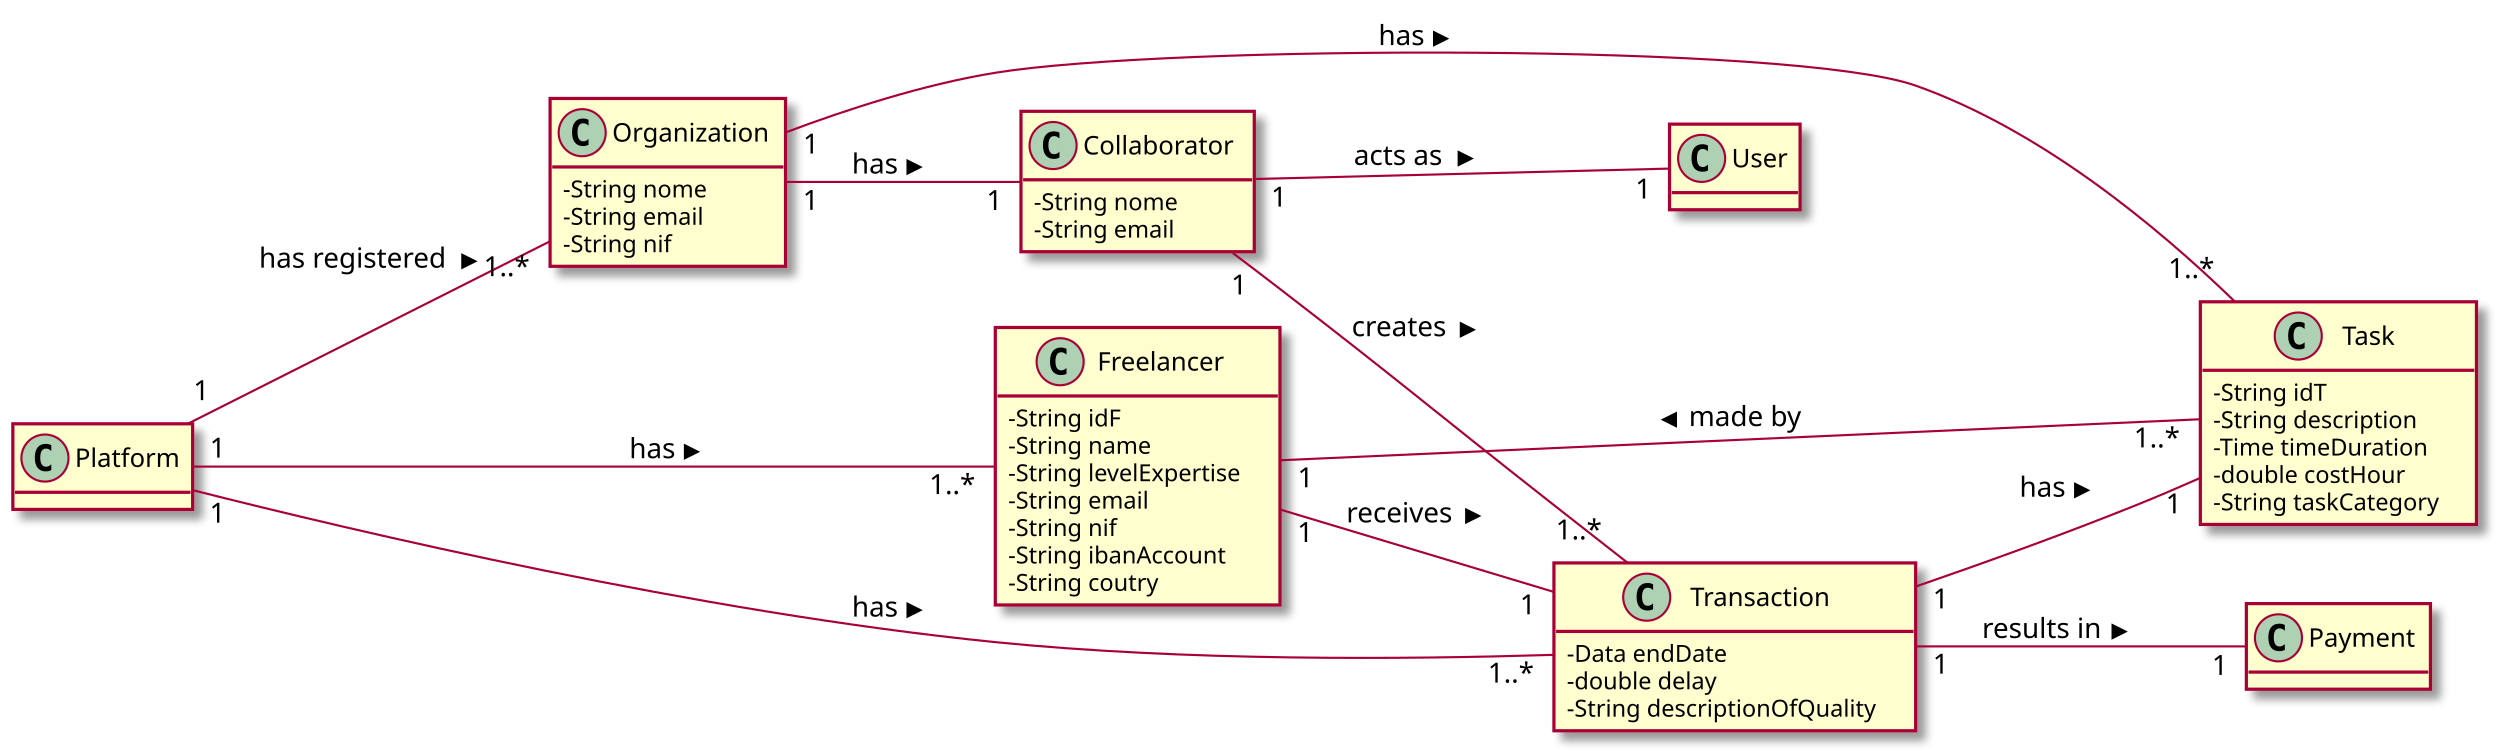
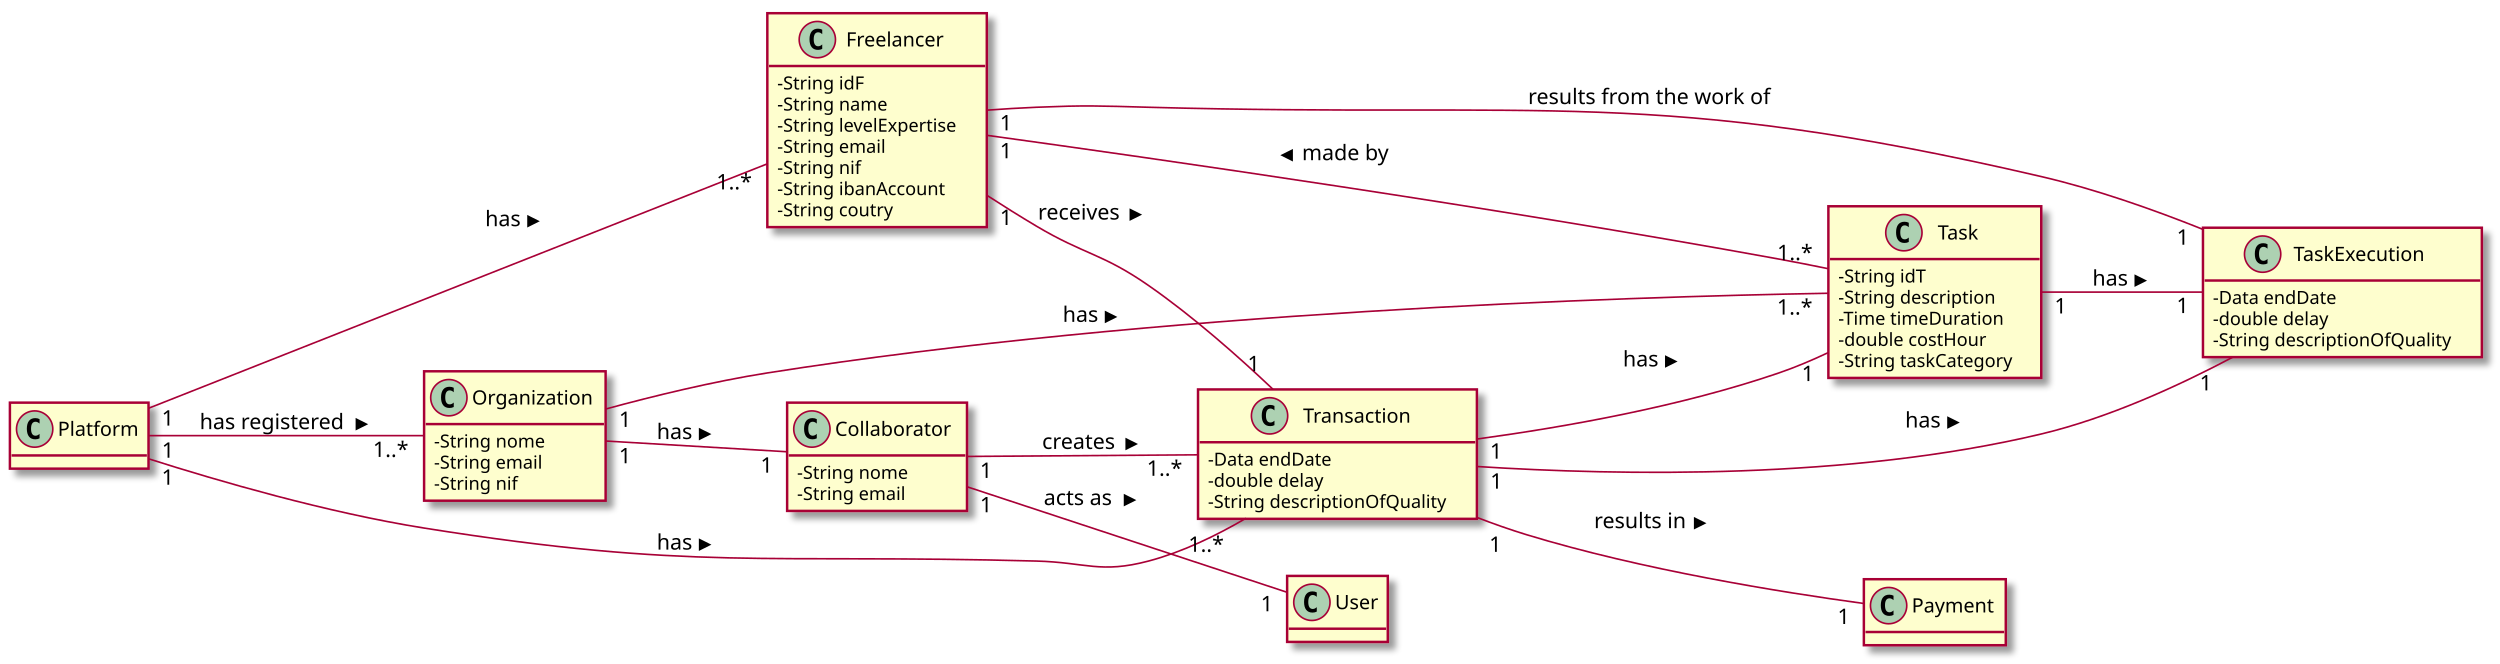
- <svg xmlns="http://www.w3.org/2000/svg" contentScriptType="application/ecmascript" contentStyleType="text/css" height="352px" preserveAspectRatio="none" style="width:1168px;height:352px;" version="1.1" viewBox="0 0 1168 352" width="1168px" zoomAndPan="magnify">
+ <svg xmlns="http://www.w3.org/2000/svg" contentScriptType="application/ecmascript" contentStyleType="text/css" height="402px" preserveAspectRatio="none" style="width:1515px;height:402px;" version="1.1" viewBox="0 0 1515 402" width="1515px" zoomAndPan="magnify">
  <defs>
-     <filter height="300%" id="f159x0yae8hvd7" width="300%" x="-1" y="-1">
+     <filter height="300%" id="fejp5s2qti901" width="300%" x="-1" y="-1">
      <feGaussianBlur result="blurOut" stdDeviation="2.0" />
      <feColorMatrix in="blurOut" result="blurOut2" type="matrix" values="0 0 0 0 0 0 0 0 0 0 0 0 0 0 0 0 0 0 .4 0" />
      <feOffset dx="4.0" dy="4.0" in="blurOut2" result="blurOut3" />
      <feBlend in="SourceGraphic" in2="blurOut3" mode="normal" />
    </filter>
  </defs>
  <g>
-     <rect fill="#FEFECE" filter="url(#f159x0yae8hvd7)" height="40" id="Platform" style="stroke: #A80036; stroke-width: 1.5;" width="84" x="6" y="198" />
-     <ellipse cx="21" cy="214" fill="#ADD1B2" rx="11" ry="11" style="stroke: #A80036; stroke-width: 1.0;" />
-     <path d="M23.969,219.641 Q23.391,219.938 22.75,220.086 Q22.109,220.234 21.406,220.234 Q18.906,220.234 17.586,218.586 Q16.266,216.938 16.266,213.812 Q16.266,210.688 17.586,209.031 Q18.906,207.375 21.406,207.375 Q22.109,207.375 22.758,207.531 Q23.406,207.688 23.969,207.984 L23.969,210.703 Q23.344,210.125 22.75,209.852 Q22.156,209.578 21.531,209.578 Q20.188,209.578 19.5,210.648 Q18.812,211.719 18.812,213.812 Q18.812,215.906 19.5,216.977 Q20.188,218.047 21.531,218.047 Q22.156,218.047 22.75,217.773 Q23.344,217.5 23.969,216.922 L23.969,219.641 Z " />
-     <text fill="#000000" font-family="sans-serif" font-size="12" lengthAdjust="spacingAndGlyphs" textLength="52" x="35" y="218.154">Platform</text>
-     <line style="stroke: #A80036; stroke-width: 1.5;" x1="7" x2="89" y1="230" y2="230" />
-     <rect fill="#FEFECE" filter="url(#f159x0yae8hvd7)" height="129.633" id="Freelancer" style="stroke: #A80036; stroke-width: 1.5;" width="133" x="465" y="153" />
-     <ellipse cx="495.3" cy="169" fill="#ADD1B2" rx="11" ry="11" style="stroke: #A80036; stroke-width: 1.0;" />
-     <path d="M498.269,174.641 Q497.691,174.938 497.05,175.086 Q496.409,175.234 495.706,175.234 Q493.206,175.234 491.886,173.586 Q490.566,171.938 490.566,168.812 Q490.566,165.688 491.886,164.031 Q493.206,162.375 495.706,162.375 Q496.409,162.375 497.058,162.531 Q497.706,162.688 498.269,162.984 L498.269,165.703 Q497.644,165.125 497.05,164.852 Q496.456,164.578 495.831,164.578 Q494.488,164.578 493.8,165.648 Q493.113,166.719 493.113,168.812 Q493.113,170.906 493.8,171.977 Q494.488,173.047 495.831,173.047 Q496.456,173.047 497.05,172.773 Q497.644,172.5 498.269,171.922 L498.269,174.641 Z " />
-     <text fill="#000000" font-family="sans-serif" font-size="12" lengthAdjust="spacingAndGlyphs" textLength="67" x="512.7" y="173.154">Freelancer</text>
-     <line style="stroke: #A80036; stroke-width: 1.5;" x1="466" x2="597" y1="185" y2="185" />
-     <text fill="#000000" font-family="sans-serif" font-size="11" lengthAdjust="spacingAndGlyphs" textLength="58" x="471" y="199.21">-String idF</text>
-     <text fill="#000000" font-family="sans-serif" font-size="11" lengthAdjust="spacingAndGlyphs" textLength="74" x="471" y="212.015">-String name</text>
-     <text fill="#000000" font-family="sans-serif" font-size="11" lengthAdjust="spacingAndGlyphs" textLength="121" x="471" y="224.82">-String levelExpertise</text>
-     <text fill="#000000" font-family="sans-serif" font-size="11" lengthAdjust="spacingAndGlyphs" textLength="73" x="471" y="237.625">-String email</text>
-     <text fill="#000000" font-family="sans-serif" font-size="11" lengthAdjust="spacingAndGlyphs" textLength="56" x="471" y="250.429">-String nif</text>
-     <text fill="#000000" font-family="sans-serif" font-size="11" lengthAdjust="spacingAndGlyphs" textLength="110" x="471" y="263.234">-String ibanAccount</text>
-     <text fill="#000000" font-family="sans-serif" font-size="11" lengthAdjust="spacingAndGlyphs" textLength="77" x="471" y="276.039">-String coutry</text>
-     <rect fill="#FEFECE" filter="url(#f159x0yae8hvd7)" height="78.414" id="Organization" style="stroke: #A80036; stroke-width: 1.5;" width="110" x="257" y="46" />
-     <ellipse cx="272" cy="62" fill="#ADD1B2" rx="11" ry="11" style="stroke: #A80036; stroke-width: 1.0;" />
-     <path d="M274.969,67.641 Q274.391,67.938 273.75,68.086 Q273.109,68.234 272.406,68.234 Q269.906,68.234 268.586,66.586 Q267.266,64.938 267.266,61.812 Q267.266,58.688 268.586,57.031 Q269.906,55.375 272.406,55.375 Q273.109,55.375 273.758,55.531 Q274.406,55.688 274.969,55.984 L274.969,58.703 Q274.344,58.125 273.75,57.852 Q273.156,57.578 272.531,57.578 Q271.188,57.578 270.5,58.648 Q269.812,59.719 269.812,61.812 Q269.812,63.906 270.5,64.977 Q271.188,66.047 272.531,66.047 Q273.156,66.047 273.75,65.773 Q274.344,65.5 274.969,64.922 L274.969,67.641 Z " />
-     <text fill="#000000" font-family="sans-serif" font-size="12" lengthAdjust="spacingAndGlyphs" textLength="78" x="286" y="66.154">Organization</text>
-     <line style="stroke: #A80036; stroke-width: 1.5;" x1="258" x2="366" y1="78" y2="78" />
-     <text fill="#000000" font-family="sans-serif" font-size="11" lengthAdjust="spacingAndGlyphs" textLength="74" x="263" y="92.21">-String nome</text>
-     <text fill="#000000" font-family="sans-serif" font-size="11" lengthAdjust="spacingAndGlyphs" textLength="73" x="263" y="105.015">-String email</text>
-     <text fill="#000000" font-family="sans-serif" font-size="11" lengthAdjust="spacingAndGlyphs" textLength="56" x="263" y="117.82">-String nif</text>
-     <rect fill="#FEFECE" filter="url(#f159x0yae8hvd7)" height="65.609" id="Collaborator" style="stroke: #A80036; stroke-width: 1.5;" width="109" x="477" y="52" />
-     <ellipse cx="492" cy="68" fill="#ADD1B2" rx="11" ry="11" style="stroke: #A80036; stroke-width: 1.0;" />
-     <path d="M494.969,73.641 Q494.391,73.938 493.75,74.086 Q493.109,74.234 492.406,74.234 Q489.906,74.234 488.586,72.586 Q487.266,70.938 487.266,67.812 Q487.266,64.688 488.586,63.031 Q489.906,61.375 492.406,61.375 Q493.109,61.375 493.758,61.531 Q494.406,61.688 494.969,61.984 L494.969,64.703 Q494.344,64.125 493.75,63.852 Q493.156,63.578 492.531,63.578 Q491.188,63.578 490.5,64.648 Q489.812,65.719 489.812,67.812 Q489.812,69.906 490.5,70.977 Q491.188,72.047 492.531,72.047 Q493.156,72.047 493.75,71.773 Q494.344,71.5 494.969,70.922 L494.969,73.641 Z " />
-     <text fill="#000000" font-family="sans-serif" font-size="12" lengthAdjust="spacingAndGlyphs" textLength="77" x="506" y="72.154">Collaborator</text>
-     <line style="stroke: #A80036; stroke-width: 1.5;" x1="478" x2="585" y1="84" y2="84" />
-     <text fill="#000000" font-family="sans-serif" font-size="11" lengthAdjust="spacingAndGlyphs" textLength="74" x="483" y="98.21">-String nome</text>
-     <text fill="#000000" font-family="sans-serif" font-size="11" lengthAdjust="spacingAndGlyphs" textLength="73" x="483" y="111.015">-String email</text>
-     <rect fill="#FEFECE" filter="url(#f159x0yae8hvd7)" height="104.023" id="Task" style="stroke: #A80036; stroke-width: 1.5;" width="129" x="1028" y="141" />
-     <ellipse cx="1073.75" cy="157" fill="#ADD1B2" rx="11" ry="11" style="stroke: #A80036; stroke-width: 1.0;" />
-     <path d="M1076.719,162.641 Q1076.141,162.938 1075.5,163.086 Q1074.859,163.234 1074.156,163.234 Q1071.656,163.234 1070.336,161.586 Q1069.016,159.938 1069.016,156.812 Q1069.016,153.688 1070.336,152.031 Q1071.656,150.375 1074.156,150.375 Q1074.859,150.375 1075.508,150.531 Q1076.156,150.688 1076.719,150.984 L1076.719,153.703 Q1076.094,153.125 1075.5,152.852 Q1074.906,152.578 1074.281,152.578 Q1072.938,152.578 1072.25,153.648 Q1071.562,154.719 1071.562,156.812 Q1071.562,158.906 1072.25,159.977 Q1072.938,161.047 1074.281,161.047 Q1074.906,161.047 1075.5,160.773 Q1076.094,160.5 1076.719,159.922 L1076.719,162.641 Z " />
-     <text fill="#000000" font-family="sans-serif" font-size="12" lengthAdjust="spacingAndGlyphs" textLength="29" x="1094.25" y="161.154">Task</text>
-     <line style="stroke: #A80036; stroke-width: 1.5;" x1="1029" x2="1156" y1="173" y2="173" />
-     <text fill="#000000" font-family="sans-serif" font-size="11" lengthAdjust="spacingAndGlyphs" textLength="59" x="1034" y="187.21">-String idT</text>
-     <text fill="#000000" font-family="sans-serif" font-size="11" lengthAdjust="spacingAndGlyphs" textLength="105" x="1034" y="200.015">-String description</text>
-     <text fill="#000000" font-family="sans-serif" font-size="11" lengthAdjust="spacingAndGlyphs" textLength="109" x="1034" y="212.82">-Time timeDuration</text>
-     <text fill="#000000" font-family="sans-serif" font-size="11" lengthAdjust="spacingAndGlyphs" textLength="97" x="1034" y="225.625">-double costHour</text>
-     <text fill="#000000" font-family="sans-serif" font-size="11" lengthAdjust="spacingAndGlyphs" textLength="117" x="1034" y="238.429">-String taskCategory</text>
-     <rect fill="#FEFECE" filter="url(#f159x0yae8hvd7)" height="40" id="User" style="stroke: #A80036; stroke-width: 1.5;" width="61" x="780" y="58" />
-     <ellipse cx="795" cy="74" fill="#ADD1B2" rx="11" ry="11" style="stroke: #A80036; stroke-width: 1.0;" />
-     <path d="M797.969,79.641 Q797.391,79.938 796.75,80.086 Q796.109,80.234 795.406,80.234 Q792.906,80.234 791.586,78.586 Q790.266,76.938 790.266,73.812 Q790.266,70.688 791.586,69.031 Q792.906,67.375 795.406,67.375 Q796.109,67.375 796.758,67.531 Q797.406,67.688 797.969,67.984 L797.969,70.703 Q797.344,70.125 796.75,69.852 Q796.156,69.578 795.531,69.578 Q794.188,69.578 793.5,70.648 Q792.812,71.719 792.812,73.812 Q792.812,75.906 793.5,76.977 Q794.188,78.047 795.531,78.047 Q796.156,78.047 796.75,77.773 Q797.344,77.5 797.969,76.922 L797.969,79.641 Z " />
-     <text fill="#000000" font-family="sans-serif" font-size="12" lengthAdjust="spacingAndGlyphs" textLength="29" x="809" y="78.154">User</text>
-     <line style="stroke: #A80036; stroke-width: 1.5;" x1="781" x2="840" y1="90" y2="90" />
-     <rect fill="#FEFECE" filter="url(#f159x0yae8hvd7)" height="78.414" id="Transaction" style="stroke: #A80036; stroke-width: 1.5;" width="169" x="726" y="263" />
-     <ellipse cx="769.35" cy="279" fill="#ADD1B2" rx="11" ry="11" style="stroke: #A80036; stroke-width: 1.0;" />
-     <path d="M772.319,284.641 Q771.741,284.938 771.1,285.086 Q770.459,285.234 769.756,285.234 Q767.256,285.234 765.936,283.586 Q764.616,281.938 764.616,278.812 Q764.616,275.688 765.936,274.031 Q767.256,272.375 769.756,272.375 Q770.459,272.375 771.108,272.531 Q771.756,272.688 772.319,272.984 L772.319,275.703 Q771.694,275.125 771.1,274.852 Q770.506,274.578 769.881,274.578 Q768.538,274.578 767.85,275.648 Q767.163,276.719 767.163,278.812 Q767.163,280.906 767.85,281.977 Q768.538,283.047 769.881,283.047 Q770.506,283.047 771.1,282.773 Q771.694,282.5 772.319,281.922 L772.319,284.641 Z " />
-     <text fill="#000000" font-family="sans-serif" font-size="12" lengthAdjust="spacingAndGlyphs" textLength="74" x="789.65" y="283.154">Transaction</text>
-     <line style="stroke: #A80036; stroke-width: 1.5;" x1="727" x2="894" y1="295" y2="295" />
-     <text fill="#000000" font-family="sans-serif" font-size="11" lengthAdjust="spacingAndGlyphs" textLength="81" x="732" y="309.21">-Data endDate</text>
-     <text fill="#000000" font-family="sans-serif" font-size="11" lengthAdjust="spacingAndGlyphs" textLength="76" x="732" y="322.015">-double delay</text>
-     <text fill="#000000" font-family="sans-serif" font-size="11" lengthAdjust="spacingAndGlyphs" textLength="157" x="732" y="334.82">-String descriptionOfQuality</text>
-     <rect fill="#FEFECE" filter="url(#f159x0yae8hvd7)" height="40" id="Payment" style="stroke: #A80036; stroke-width: 1.5;" width="86" x="1049.5" y="282" />
-     <ellipse cx="1064.5" cy="298" fill="#ADD1B2" rx="11" ry="11" style="stroke: #A80036; stroke-width: 1.0;" />
-     <path d="M1067.469,303.641 Q1066.891,303.938 1066.25,304.086 Q1065.609,304.234 1064.906,304.234 Q1062.406,304.234 1061.086,302.586 Q1059.766,300.938 1059.766,297.812 Q1059.766,294.688 1061.086,293.031 Q1062.406,291.375 1064.906,291.375 Q1065.609,291.375 1066.258,291.531 Q1066.906,291.688 1067.469,291.984 L1067.469,294.703 Q1066.844,294.125 1066.25,293.852 Q1065.656,293.578 1065.031,293.578 Q1063.688,293.578 1063,294.648 Q1062.312,295.719 1062.312,297.812 Q1062.312,299.906 1063,300.977 Q1063.688,302.047 1065.031,302.047 Q1065.656,302.047 1066.25,301.773 Q1066.844,301.5 1067.469,300.922 L1067.469,303.641 Z " />
-     <text fill="#000000" font-family="sans-serif" font-size="12" lengthAdjust="spacingAndGlyphs" textLength="54" x="1078.5" y="302.154">Payment</text>
-     <line style="stroke: #A80036; stroke-width: 1.5;" x1="1050.5" x2="1134.5" y1="314" y2="314" />
-     <path d="M598.327,238.12 C636.615,249.648 685.035,264.226 725.95,276.544 " fill="none" id="Freelancer-Transaction" style="stroke: #A80036; stroke-width: 1.0;" />
-     <text fill="#000000" font-family="sans-serif" font-size="13" lengthAdjust="spacingAndGlyphs" textLength="53" x="629" y="244.067">receives</text>
-     <polygon fill="#000000" points="685,238.066,691,241.066,685,244.066,685,238.066" style="stroke: #000000; stroke-width: 1.0;" />
-     <text fill="#000000" font-family="sans-serif" font-size="13" lengthAdjust="spacingAndGlyphs" textLength="8" x="606.074" y="253.235">1</text>
-     <text fill="#000000" font-family="sans-serif" font-size="13" lengthAdjust="spacingAndGlyphs" textLength="8" x="710.063" y="286.999">1</text>
-     <path d="M1027.761,195.885 C920.399,200.669 706.607,210.197 598.057,215.034 " fill="none" id="Task-Freelancer" style="stroke: #A80036; stroke-width: 1.0;" />
-     <polygon fill="#000000" points="783,193.066,777,196.066,783,199.066,783,193.066" style="stroke: #000000; stroke-width: 1.0;" />
-     <text fill="#000000" font-family="sans-serif" font-size="13" lengthAdjust="spacingAndGlyphs" textLength="56" x="789" y="199.067">made by</text>
-     <text fill="#000000" font-family="sans-serif" font-size="13" lengthAdjust="spacingAndGlyphs" textLength="23" x="996.899" y="209.029">1..*</text>
-     <text fill="#000000" font-family="sans-serif" font-size="13" lengthAdjust="spacingAndGlyphs" textLength="8" x="606.215" y="227.654">1</text>
-     <path d="M90.226,229.05 C165.082,248.02 326.248,286.082 465,300 C553.631,308.891 655.694,308.14 725.782,305.941 " fill="none" id="Platform-Transaction" style="stroke: #A80036; stroke-width: 1.0;" />
-     <text fill="#000000" font-family="sans-serif" font-size="13" lengthAdjust="spacingAndGlyphs" textLength="23" x="398" y="288.067">has</text>
-     <polygon fill="#000000" points="424,282.066,430,285.066,424,288.066,424,282.066" style="stroke: #000000; stroke-width: 1.0;" />
-     <text fill="#000000" font-family="sans-serif" font-size="13" lengthAdjust="spacingAndGlyphs" textLength="8" x="97.882" y="244.2">1</text>
-     <text fill="#000000" font-family="sans-serif" font-size="13" lengthAdjust="spacingAndGlyphs" textLength="23" x="695.114" y="318.909">1..*</text>
-     <path d="M87.809,197.945 C132.751,175.303 206.171,138.315 256.672,112.874 " fill="none" id="Platform-Organization" style="stroke: #A80036; stroke-width: 1.0;" />
-     <text fill="#000000" font-family="sans-serif" font-size="13" lengthAdjust="spacingAndGlyphs" textLength="92" x="121" y="125.067">has registered</text>
-     <polygon fill="#000000" points="216,119.066,222,122.066,216,125.066,216,119.066" style="stroke: #000000; stroke-width: 1.0;" />
-     <text fill="#000000" font-family="sans-serif" font-size="13" lengthAdjust="spacingAndGlyphs" textLength="8" x="90.328" y="186.937">1</text>
-     <text fill="#000000" font-family="sans-serif" font-size="13" lengthAdjust="spacingAndGlyphs" textLength="23" x="225.945" y="129.014">1..*</text>
-     <path d="M90.062,218 C174.151,218 363.594,218 464.799,218 " fill="none" id="Platform-Freelancer" style="stroke: #A80036; stroke-width: 1.0;" />
-     <text fill="#000000" font-family="sans-serif" font-size="13" lengthAdjust="spacingAndGlyphs" textLength="23" x="294" y="214.067">has</text>
-     <polygon fill="#000000" points="320,208.066,326,211.066,320,214.066,320,208.066" style="stroke: #000000; stroke-width: 1.0;" />
-     <text fill="#000000" font-family="sans-serif" font-size="13" lengthAdjust="spacingAndGlyphs" textLength="8" x="97.978" y="213.789">1</text>
-     <text fill="#000000" font-family="sans-serif" font-size="13" lengthAdjust="spacingAndGlyphs" textLength="23" x="434.101" y="230.83">1..*</text>
-     <path d="M367.226,61.804 C395.846,51.021 431.697,39.404 465,34 C545.351,20.961 838.598,20.07 895,40 C952.867,60.447 1007.103,105.035 1044.043,140.829 " fill="none" id="Organization-Task" style="stroke: #A80036; stroke-width: 1.0;" />
-     <text fill="#000000" font-family="sans-serif" font-size="13" lengthAdjust="spacingAndGlyphs" textLength="23" x="644" y="21.067">has</text>
-     <polygon fill="#000000" points="670,15.066,676,18.066,670,21.066,670,15.066" style="stroke: #000000; stroke-width: 1.0;" />
-     <text fill="#000000" font-family="sans-serif" font-size="13" lengthAdjust="spacingAndGlyphs" textLength="8" x="375.184" y="71.742">1</text>
-     <text fill="#000000" font-family="sans-serif" font-size="13" lengthAdjust="spacingAndGlyphs" textLength="23" x="1012.986" y="129.885">1..*</text>
-     <path d="M367.106,85 C400.632,85 443.291,85 476.752,85 " fill="none" id="Organization-Collaborator" style="stroke: #A80036; stroke-width: 1.0;" />
-     <text fill="#000000" font-family="sans-serif" font-size="13" lengthAdjust="spacingAndGlyphs" textLength="23" x="398" y="81.067">has</text>
-     <polygon fill="#000000" points="424,75.066,430,78.066,424,81.066,424,75.066" style="stroke: #000000; stroke-width: 1.0;" />
-     <text fill="#000000" font-family="sans-serif" font-size="13" lengthAdjust="spacingAndGlyphs" textLength="8" x="375.048" y="98.056">1</text>
-     <text fill="#000000" font-family="sans-serif" font-size="13" lengthAdjust="spacingAndGlyphs" textLength="8" x="460.858" y="98.11">1</text>
-     <path d="M895.109,302 C945.889,302 1008.352,302 1049.236,302 " fill="none" id="Transaction-Payment" style="stroke: #A80036; stroke-width: 1.0;" />
-     <text fill="#000000" font-family="sans-serif" font-size="13" lengthAdjust="spacingAndGlyphs" textLength="58" x="926" y="298.067">results in</text>
-     <polygon fill="#000000" points="987,292.066,993,295.066,987,298.066,987,292.066" style="stroke: #000000; stroke-width: 1.0;" />
-     <text fill="#000000" font-family="sans-serif" font-size="13" lengthAdjust="spacingAndGlyphs" textLength="8" x="903.001" y="314.722">1</text>
-     <text fill="#000000" font-family="sans-serif" font-size="13" lengthAdjust="spacingAndGlyphs" textLength="8" x="1033.408" y="315.32">1</text>
-     <path d="M895.096,274.003 C927.519,262.81 964.707,249.404 998,236 C1007.698,232.096 1017.852,227.753 1027.758,223.372 " fill="none" id="Transaction-Task" style="stroke: #A80036; stroke-width: 1.0;" />
-     <text fill="#000000" font-family="sans-serif" font-size="13" lengthAdjust="spacingAndGlyphs" textLength="23" x="943.5" y="232.067">has</text>
-     <polygon fill="#000000" points="969.5,226.066,975.5,229.066,969.5,232.066,969.5,226.066" style="stroke: #000000; stroke-width: 1.0;" />
-     <text fill="#000000" font-family="sans-serif" font-size="13" lengthAdjust="spacingAndGlyphs" textLength="8" x="902.987" y="284.232">1</text>
-     <text fill="#000000" font-family="sans-serif" font-size="13" lengthAdjust="spacingAndGlyphs" textLength="8" x="1011.81" y="239.824">1</text>
-     <path d="M575.965,118.207 C583.346,123.784 590.905,129.535 598,135 C655.409,179.222 669,191.252 726,236 C737.128,244.736 749.096,254.102 760.424,262.954 " fill="none" id="Collaborator-Transaction" style="stroke: #A80036; stroke-width: 1.0;" />
-     <text fill="#000000" font-family="sans-serif" font-size="13" lengthAdjust="spacingAndGlyphs" textLength="48" x="631.5" y="157.067">creates</text>
-     <polygon fill="#000000" points="682.5,151.066,688.5,154.066,682.5,157.066,682.5,151.066" style="stroke: #000000; stroke-width: 1.0;" />
-     <text fill="#000000" font-family="sans-serif" font-size="13" lengthAdjust="spacingAndGlyphs" textLength="8" x="575.172" y="137.571">1</text>
-     <text fill="#000000" font-family="sans-serif" font-size="13" lengthAdjust="spacingAndGlyphs" textLength="23" x="726.841" y="251.996">1..*</text>
-     <path d="M586.288,83.625 C644.212,82.172 733.497,79.932 779.991,78.766 " fill="none" id="Collaborator-User" style="stroke: #A80036; stroke-width: 1.0;" />
-     <text fill="#000000" font-family="sans-serif" font-size="13" lengthAdjust="spacingAndGlyphs" textLength="46" x="632.5" y="77.067">acts as</text>
-     <polygon fill="#000000" points="681.5,71.066,687.5,74.066,681.5,77.066,681.5,71.066" style="stroke: #000000; stroke-width: 1.0;" />
-     <text fill="#000000" font-family="sans-serif" font-size="13" lengthAdjust="spacingAndGlyphs" textLength="8" x="593.821" y="96.511">1</text>
-     <text fill="#000000" font-family="sans-serif" font-size="13" lengthAdjust="spacingAndGlyphs" textLength="8" x="764.01" y="92.759">1</text>
+     <rect fill="#FEFECE" filter="url(#fejp5s2qti901)" height="40" id="Platform" style="stroke: #A80036; stroke-width: 1.5;" width="84" x="6" y="244" />
+     <ellipse cx="21" cy="260" fill="#ADD1B2" rx="11" ry="11" style="stroke: #A80036; stroke-width: 1.0;" />
+     <path d="M23.969,265.641 Q23.391,265.938 22.75,266.086 Q22.109,266.234 21.406,266.234 Q18.906,266.234 17.586,264.586 Q16.266,262.938 16.266,259.812 Q16.266,256.688 17.586,255.031 Q18.906,253.375 21.406,253.375 Q22.109,253.375 22.758,253.531 Q23.406,253.688 23.969,253.984 L23.969,256.703 Q23.344,256.125 22.75,255.852 Q22.156,255.578 21.531,255.578 Q20.188,255.578 19.5,256.648 Q18.812,257.719 18.812,259.812 Q18.812,261.906 19.5,262.977 Q20.188,264.047 21.531,264.047 Q22.156,264.047 22.75,263.773 Q23.344,263.5 23.969,262.922 L23.969,265.641 Z " />
+     <text fill="#000000" font-family="sans-serif" font-size="12" lengthAdjust="spacingAndGlyphs" textLength="52" x="35" y="264.154">Platform</text>
+     <line style="stroke: #A80036; stroke-width: 1.5;" x1="7" x2="89" y1="276" y2="276" />
+     <rect fill="#FEFECE" filter="url(#fejp5s2qti901)" height="129.633" id="Freelancer" style="stroke: #A80036; stroke-width: 1.5;" width="133" x="465" y="8" />
+     <ellipse cx="495.3" cy="24" fill="#ADD1B2" rx="11" ry="11" style="stroke: #A80036; stroke-width: 1.0;" />
+     <path d="M498.269,29.641 Q497.691,29.938 497.05,30.086 Q496.409,30.234 495.706,30.234 Q493.206,30.234 491.886,28.586 Q490.566,26.938 490.566,23.812 Q490.566,20.688 491.886,19.031 Q493.206,17.375 495.706,17.375 Q496.409,17.375 497.058,17.531 Q497.706,17.688 498.269,17.984 L498.269,20.703 Q497.644,20.125 497.05,19.852 Q496.456,19.578 495.831,19.578 Q494.488,19.578 493.8,20.648 Q493.113,21.719 493.113,23.812 Q493.113,25.906 493.8,26.977 Q494.488,28.047 495.831,28.047 Q496.456,28.047 497.05,27.773 Q497.644,27.5 498.269,26.922 L498.269,29.641 Z " />
+     <text fill="#000000" font-family="sans-serif" font-size="12" lengthAdjust="spacingAndGlyphs" textLength="67" x="512.7" y="28.154">Freelancer</text>
+     <line style="stroke: #A80036; stroke-width: 1.5;" x1="466" x2="597" y1="40" y2="40" />
+     <text fill="#000000" font-family="sans-serif" font-size="11" lengthAdjust="spacingAndGlyphs" textLength="58" x="471" y="54.21">-String idF</text>
+     <text fill="#000000" font-family="sans-serif" font-size="11" lengthAdjust="spacingAndGlyphs" textLength="74" x="471" y="67.015">-String name</text>
+     <text fill="#000000" font-family="sans-serif" font-size="11" lengthAdjust="spacingAndGlyphs" textLength="121" x="471" y="79.82">-String levelExpertise</text>
+     <text fill="#000000" font-family="sans-serif" font-size="11" lengthAdjust="spacingAndGlyphs" textLength="73" x="471" y="92.624">-String email</text>
+     <text fill="#000000" font-family="sans-serif" font-size="11" lengthAdjust="spacingAndGlyphs" textLength="56" x="471" y="105.429">-String nif</text>
+     <text fill="#000000" font-family="sans-serif" font-size="11" lengthAdjust="spacingAndGlyphs" textLength="110" x="471" y="118.234">-String ibanAccount</text>
+     <text fill="#000000" font-family="sans-serif" font-size="11" lengthAdjust="spacingAndGlyphs" textLength="77" x="471" y="131.039">-String coutry</text>
+     <rect fill="#FEFECE" filter="url(#fejp5s2qti901)" height="78.414" id="Organization" style="stroke: #A80036; stroke-width: 1.5;" width="110" x="257" y="225" />
+     <ellipse cx="272" cy="241" fill="#ADD1B2" rx="11" ry="11" style="stroke: #A80036; stroke-width: 1.0;" />
+     <path d="M274.969,246.641 Q274.391,246.938 273.75,247.086 Q273.109,247.234 272.406,247.234 Q269.906,247.234 268.586,245.586 Q267.266,243.938 267.266,240.812 Q267.266,237.688 268.586,236.031 Q269.906,234.375 272.406,234.375 Q273.109,234.375 273.758,234.531 Q274.406,234.688 274.969,234.984 L274.969,237.703 Q274.344,237.125 273.75,236.852 Q273.156,236.578 272.531,236.578 Q271.188,236.578 270.5,237.648 Q269.812,238.719 269.812,240.812 Q269.812,242.906 270.5,243.977 Q271.188,245.047 272.531,245.047 Q273.156,245.047 273.75,244.773 Q274.344,244.5 274.969,243.922 L274.969,246.641 Z " />
+     <text fill="#000000" font-family="sans-serif" font-size="12" lengthAdjust="spacingAndGlyphs" textLength="78" x="286" y="245.154">Organization</text>
+     <line style="stroke: #A80036; stroke-width: 1.5;" x1="258" x2="366" y1="257" y2="257" />
+     <text fill="#000000" font-family="sans-serif" font-size="11" lengthAdjust="spacingAndGlyphs" textLength="74" x="263" y="271.21">-String nome</text>
+     <text fill="#000000" font-family="sans-serif" font-size="11" lengthAdjust="spacingAndGlyphs" textLength="73" x="263" y="284.015">-String email</text>
+     <text fill="#000000" font-family="sans-serif" font-size="11" lengthAdjust="spacingAndGlyphs" textLength="56" x="263" y="296.82">-String nif</text>
+     <rect fill="#FEFECE" filter="url(#fejp5s2qti901)" height="65.609" id="Collaborator" style="stroke: #A80036; stroke-width: 1.5;" width="109" x="477" y="244" />
+     <ellipse cx="492" cy="260" fill="#ADD1B2" rx="11" ry="11" style="stroke: #A80036; stroke-width: 1.0;" />
+     <path d="M494.969,265.641 Q494.391,265.938 493.75,266.086 Q493.109,266.234 492.406,266.234 Q489.906,266.234 488.586,264.586 Q487.266,262.938 487.266,259.812 Q487.266,256.688 488.586,255.031 Q489.906,253.375 492.406,253.375 Q493.109,253.375 493.758,253.531 Q494.406,253.688 494.969,253.984 L494.969,256.703 Q494.344,256.125 493.75,255.852 Q493.156,255.578 492.531,255.578 Q491.188,255.578 490.5,256.648 Q489.812,257.719 489.812,259.812 Q489.812,261.906 490.5,262.977 Q491.188,264.047 492.531,264.047 Q493.156,264.047 493.75,263.773 Q494.344,263.5 494.969,262.922 L494.969,265.641 Z " />
+     <text fill="#000000" font-family="sans-serif" font-size="12" lengthAdjust="spacingAndGlyphs" textLength="77" x="506" y="264.154">Collaborator</text>
+     <line style="stroke: #A80036; stroke-width: 1.5;" x1="478" x2="585" y1="276" y2="276" />
+     <text fill="#000000" font-family="sans-serif" font-size="11" lengthAdjust="spacingAndGlyphs" textLength="74" x="483" y="290.21">-String nome</text>
+     <text fill="#000000" font-family="sans-serif" font-size="11" lengthAdjust="spacingAndGlyphs" textLength="73" x="483" y="303.015">-String email</text>
+     <rect fill="#FEFECE" filter="url(#fejp5s2qti901)" height="104.023" id="Task" style="stroke: #A80036; stroke-width: 1.5;" width="129" x="1108" y="125" />
+     <ellipse cx="1153.75" cy="141" fill="#ADD1B2" rx="11" ry="11" style="stroke: #A80036; stroke-width: 1.0;" />
+     <path d="M1156.719,146.641 Q1156.141,146.938 1155.5,147.086 Q1154.859,147.234 1154.156,147.234 Q1151.656,147.234 1150.336,145.586 Q1149.016,143.938 1149.016,140.812 Q1149.016,137.688 1150.336,136.031 Q1151.656,134.375 1154.156,134.375 Q1154.859,134.375 1155.508,134.531 Q1156.156,134.688 1156.719,134.984 L1156.719,137.703 Q1156.094,137.125 1155.5,136.852 Q1154.906,136.578 1154.281,136.578 Q1152.938,136.578 1152.25,137.648 Q1151.562,138.719 1151.562,140.812 Q1151.562,142.906 1152.25,143.977 Q1152.938,145.047 1154.281,145.047 Q1154.906,145.047 1155.5,144.773 Q1156.094,144.5 1156.719,143.922 L1156.719,146.641 Z " />
+     <text fill="#000000" font-family="sans-serif" font-size="12" lengthAdjust="spacingAndGlyphs" textLength="29" x="1174.25" y="145.154">Task</text>
+     <line style="stroke: #A80036; stroke-width: 1.5;" x1="1109" x2="1236" y1="157" y2="157" />
+     <text fill="#000000" font-family="sans-serif" font-size="11" lengthAdjust="spacingAndGlyphs" textLength="59" x="1114" y="171.21">-String idT</text>
+     <text fill="#000000" font-family="sans-serif" font-size="11" lengthAdjust="spacingAndGlyphs" textLength="105" x="1114" y="184.015">-String description</text>
+     <text fill="#000000" font-family="sans-serif" font-size="11" lengthAdjust="spacingAndGlyphs" textLength="109" x="1114" y="196.82">-Time timeDuration</text>
+     <text fill="#000000" font-family="sans-serif" font-size="11" lengthAdjust="spacingAndGlyphs" textLength="97" x="1114" y="209.625">-double costHour</text>
+     <text fill="#000000" font-family="sans-serif" font-size="11" lengthAdjust="spacingAndGlyphs" textLength="117" x="1114" y="222.429">-String taskCategory</text>
+     <rect fill="#FEFECE" filter="url(#fejp5s2qti901)" height="40" id="User" style="stroke: #A80036; stroke-width: 1.5;" width="61" x="780" y="349" />
+     <ellipse cx="795" cy="365" fill="#ADD1B2" rx="11" ry="11" style="stroke: #A80036; stroke-width: 1.0;" />
+     <path d="M797.969,370.641 Q797.391,370.938 796.75,371.086 Q796.109,371.234 795.406,371.234 Q792.906,371.234 791.586,369.586 Q790.266,367.938 790.266,364.812 Q790.266,361.688 791.586,360.031 Q792.906,358.375 795.406,358.375 Q796.109,358.375 796.758,358.531 Q797.406,358.688 797.969,358.984 L797.969,361.703 Q797.344,361.125 796.75,360.852 Q796.156,360.578 795.531,360.578 Q794.188,360.578 793.5,361.648 Q792.812,362.719 792.812,364.812 Q792.812,366.906 793.5,367.977 Q794.188,369.047 795.531,369.047 Q796.156,369.047 796.75,368.773 Q797.344,368.5 797.969,367.922 L797.969,370.641 Z " />
+     <text fill="#000000" font-family="sans-serif" font-size="12" lengthAdjust="spacingAndGlyphs" textLength="29" x="809" y="369.154">User</text>
+     <line style="stroke: #A80036; stroke-width: 1.5;" x1="781" x2="840" y1="381" y2="381" />
+     <rect fill="#FEFECE" filter="url(#fejp5s2qti901)" height="78.414" id="Transaction" style="stroke: #A80036; stroke-width: 1.5;" width="169" x="726" y="236" />
+     <ellipse cx="769.35" cy="252" fill="#ADD1B2" rx="11" ry="11" style="stroke: #A80036; stroke-width: 1.0;" />
+     <path d="M772.319,257.641 Q771.741,257.938 771.1,258.086 Q770.459,258.234 769.756,258.234 Q767.256,258.234 765.936,256.586 Q764.616,254.938 764.616,251.812 Q764.616,248.688 765.936,247.031 Q767.256,245.375 769.756,245.375 Q770.459,245.375 771.108,245.531 Q771.756,245.688 772.319,245.984 L772.319,248.703 Q771.694,248.125 771.1,247.852 Q770.506,247.578 769.881,247.578 Q768.538,247.578 767.85,248.648 Q767.163,249.719 767.163,251.812 Q767.163,253.906 767.85,254.977 Q768.538,256.047 769.881,256.047 Q770.506,256.047 771.1,255.773 Q771.694,255.5 772.319,254.922 L772.319,257.641 Z " />
+     <text fill="#000000" font-family="sans-serif" font-size="12" lengthAdjust="spacingAndGlyphs" textLength="74" x="789.65" y="256.154">Transaction</text>
+     <line style="stroke: #A80036; stroke-width: 1.5;" x1="727" x2="894" y1="268" y2="268" />
+     <text fill="#000000" font-family="sans-serif" font-size="11" lengthAdjust="spacingAndGlyphs" textLength="81" x="732" y="282.21">-Data endDate</text>
+     <text fill="#000000" font-family="sans-serif" font-size="11" lengthAdjust="spacingAndGlyphs" textLength="76" x="732" y="295.015">-double delay</text>
+     <text fill="#000000" font-family="sans-serif" font-size="11" lengthAdjust="spacingAndGlyphs" textLength="157" x="732" y="307.82">-String descriptionOfQuality</text>
+     <rect fill="#FEFECE" filter="url(#fejp5s2qti901)" height="78.414" id="TaskExecution" style="stroke: #A80036; stroke-width: 1.5;" width="169" x="1335" y="138" />
+     <ellipse cx="1371.15" cy="154" fill="#ADD1B2" rx="11" ry="11" style="stroke: #A80036; stroke-width: 1.0;" />
+     <path d="M1374.119,159.641 Q1373.541,159.938 1372.9,160.086 Q1372.259,160.234 1371.556,160.234 Q1369.056,160.234 1367.736,158.586 Q1366.416,156.938 1366.416,153.812 Q1366.416,150.688 1367.736,149.031 Q1369.056,147.375 1371.556,147.375 Q1372.259,147.375 1372.908,147.531 Q1373.556,147.688 1374.119,147.984 L1374.119,150.703 Q1373.494,150.125 1372.9,149.852 Q1372.306,149.578 1371.681,149.578 Q1370.338,149.578 1369.65,150.648 Q1368.963,151.719 1368.963,153.812 Q1368.963,155.906 1369.65,156.977 Q1370.338,158.047 1371.681,158.047 Q1372.306,158.047 1372.9,157.773 Q1373.494,157.5 1374.119,156.922 L1374.119,159.641 Z " />
+     <text fill="#000000" font-family="sans-serif" font-size="12" lengthAdjust="spacingAndGlyphs" textLength="90" x="1389.85" y="158.154">TaskExecution</text>
+     <line style="stroke: #A80036; stroke-width: 1.5;" x1="1336" x2="1503" y1="170" y2="170" />
+     <text fill="#000000" font-family="sans-serif" font-size="11" lengthAdjust="spacingAndGlyphs" textLength="81" x="1341" y="184.21">-Data endDate</text>
+     <text fill="#000000" font-family="sans-serif" font-size="11" lengthAdjust="spacingAndGlyphs" textLength="76" x="1341" y="197.015">-double delay</text>
+     <text fill="#000000" font-family="sans-serif" font-size="11" lengthAdjust="spacingAndGlyphs" textLength="157" x="1341" y="209.82">-String descriptionOfQuality</text>
+     <rect fill="#FEFECE" filter="url(#fejp5s2qti901)" height="40" id="Payment" style="stroke: #A80036; stroke-width: 1.5;" width="86" x="1129.5" y="351" />
+     <ellipse cx="1144.5" cy="367" fill="#ADD1B2" rx="11" ry="11" style="stroke: #A80036; stroke-width: 1.0;" />
+     <path d="M1147.469,372.641 Q1146.891,372.938 1146.25,373.086 Q1145.609,373.234 1144.906,373.234 Q1142.406,373.234 1141.086,371.586 Q1139.766,369.938 1139.766,366.812 Q1139.766,363.688 1141.086,362.031 Q1142.406,360.375 1144.906,360.375 Q1145.609,360.375 1146.258,360.531 Q1146.906,360.688 1147.469,360.984 L1147.469,363.703 Q1146.844,363.125 1146.25,362.852 Q1145.656,362.578 1145.031,362.578 Q1143.688,362.578 1143,363.648 Q1142.312,364.719 1142.312,366.812 Q1142.312,368.906 1143,369.977 Q1143.688,371.047 1145.031,371.047 Q1145.656,371.047 1146.25,370.773 Q1146.844,370.5 1147.469,369.922 L1147.469,372.641 Z " />
+     <text fill="#000000" font-family="sans-serif" font-size="12" lengthAdjust="spacingAndGlyphs" textLength="54" x="1158.5" y="371.154">Payment</text>
+     <line style="stroke: #A80036; stroke-width: 1.5;" x1="1130.5" x2="1214.5" y1="383" y2="383" />
+     <path d="M598.184,118.451 C608.082,124.838 618.236,131.197 628,137 C657.396,154.471 667.919,153.486 696,173 C722.781,191.611 750.149,215.766 771.411,235.898 " fill="none" id="Freelancer-Transaction" style="stroke: #A80036; stroke-width: 1.0;" />
+     <text fill="#000000" font-family="sans-serif" font-size="13" lengthAdjust="spacingAndGlyphs" textLength="53" x="629" y="133.067">receives</text>
+     <polygon fill="#000000" points="685,127.066,691,130.066,685,133.066,685,127.066" style="stroke: #000000; stroke-width: 1.0;" />
+     <text fill="#000000" font-family="sans-serif" font-size="13" lengthAdjust="spacingAndGlyphs" textLength="8" x="605.915" y="136.337">1</text>
+     <text fill="#000000" font-family="sans-serif" font-size="13" lengthAdjust="spacingAndGlyphs" textLength="8" x="756.005" y="224.931">1</text>
+     <path d="M1107.781,162.801 C1097.826,160.762 1087.651,158.762 1078,157 C905.661,125.544 701.301,96.247 598.16,82.018 " fill="none" id="Task-Freelancer" style="stroke: #A80036; stroke-width: 1.0;" />
+     <polygon fill="#000000" points="783,91.066,777,94.066,783,97.066,783,91.066" style="stroke: #000000; stroke-width: 1.0;" />
+     <text fill="#000000" font-family="sans-serif" font-size="13" lengthAdjust="spacingAndGlyphs" textLength="56" x="789" y="97.067">made by</text>
+     <text fill="#000000" font-family="sans-serif" font-size="13" lengthAdjust="spacingAndGlyphs" textLength="23" x="1076.921" y="157.636">1..*</text>
+     <text fill="#000000" font-family="sans-serif" font-size="13" lengthAdjust="spacingAndGlyphs" textLength="8" x="605.889" y="95.919">1</text>
+     <path d="M90.269,278.109 C132.094,291.405 198.2,310.642 257,320 C420.076,345.953 462.932,335.554 628,340 C658.211,340.814 666.779,347.716 696,340 C716.443,334.602 737.062,324.618 755.06,314.068 " fill="none" id="Platform-Transaction" style="stroke: #A80036; stroke-width: 1.0;" />
+     <text fill="#000000" font-family="sans-serif" font-size="13" lengthAdjust="spacingAndGlyphs" textLength="23" x="398" y="333.067">has</text>
+     <polygon fill="#000000" points="424,327.066,430,330.066,424,333.066,424,327.066" style="stroke: #000000; stroke-width: 1.0;" />
+     <text fill="#000000" font-family="sans-serif" font-size="13" lengthAdjust="spacingAndGlyphs" textLength="8" x="97.932" y="293.766">1</text>
+     <text fill="#000000" font-family="sans-serif" font-size="13" lengthAdjust="spacingAndGlyphs" textLength="23" x="720.136" y="334.405">1..*</text>
+     <path d="M90.124,264 C135.252,264 207.071,264 256.716,264 " fill="none" id="Platform-Organization" style="stroke: #A80036; stroke-width: 1.0;" />
+     <text fill="#000000" font-family="sans-serif" font-size="13" lengthAdjust="spacingAndGlyphs" textLength="92" x="121" y="260.067">has registered</text>
+     <polygon fill="#000000" points="216,254.066,222,257.066,216,260.066,216,254.066" style="stroke: #000000; stroke-width: 1.0;" />
+     <text fill="#000000" font-family="sans-serif" font-size="13" lengthAdjust="spacingAndGlyphs" textLength="8" x="98.051" y="277.367">1</text>
+     <text fill="#000000" font-family="sans-serif" font-size="13" lengthAdjust="spacingAndGlyphs" textLength="23" x="225.994" y="276.918">1..*</text>
+     <path d="M90.062,247.384 C174.151,214.166 363.594,139.329 464.799,99.349 " fill="none" id="Platform-Freelancer" style="stroke: #A80036; stroke-width: 1.0;" />
+     <text fill="#000000" font-family="sans-serif" font-size="13" lengthAdjust="spacingAndGlyphs" textLength="23" x="294" y="137.067">has</text>
+     <polygon fill="#000000" points="320,131.066,326,134.066,320,137.066,320,131.066" style="stroke: #000000; stroke-width: 1.0;" />
+     <text fill="#000000" font-family="sans-serif" font-size="13" lengthAdjust="spacingAndGlyphs" textLength="8" x="97.978" y="257.896">1</text>
+     <text fill="#000000" font-family="sans-serif" font-size="13" lengthAdjust="spacingAndGlyphs" textLength="23" x="434.101" y="114.773">1..*</text>
+     <path d="M367.12,247.84 C396.019,239.999 432.151,231.176 465,226 C699.733,189.011 982.658,179.944 1107.694,177.722 " fill="none" id="Organization-Task" style="stroke: #A80036; stroke-width: 1.0;" />
+     <text fill="#000000" font-family="sans-serif" font-size="13" lengthAdjust="spacingAndGlyphs" textLength="23" x="644" y="195.067">has</text>
+     <polygon fill="#000000" points="670,189.066,676,192.066,670,195.066,670,189.066" style="stroke: #000000; stroke-width: 1.0;" />
+     <text fill="#000000" font-family="sans-serif" font-size="13" lengthAdjust="spacingAndGlyphs" textLength="8" x="375.064" y="258.725">1</text>
+     <text fill="#000000" font-family="sans-serif" font-size="13" lengthAdjust="spacingAndGlyphs" textLength="23" x="1076.825" y="190.642">1..*</text>
+     <path d="M367.106,267.264 C400.632,269.249 443.291,271.776 476.752,273.757 " fill="none" id="Organization-Collaborator" style="stroke: #A80036; stroke-width: 1.0;" />
+     <text fill="#000000" font-family="sans-serif" font-size="13" lengthAdjust="spacingAndGlyphs" textLength="23" x="398" y="266.067">has</text>
+     <polygon fill="#000000" points="424,260.066,430,263.066,424,266.066,424,260.066" style="stroke: #000000; stroke-width: 1.0;" />
+     <text fill="#000000" font-family="sans-serif" font-size="13" lengthAdjust="spacingAndGlyphs" textLength="8" x="375.048" y="280.758">1</text>
+     <text fill="#000000" font-family="sans-serif" font-size="13" lengthAdjust="spacingAndGlyphs" textLength="8" x="460.858" y="286.432">1</text>
+     <path d="M895.087,313.603 C905.056,317.433 915.176,321.004 925,324 C995.073,345.37 1079.405,358.897 1129.338,365.695 " fill="none" id="Transaction-Payment" style="stroke: #A80036; stroke-width: 1.0;" />
+     <text fill="#000000" font-family="sans-serif" font-size="13" lengthAdjust="spacingAndGlyphs" textLength="58" x="966" y="320.067">results in</text>
+     <polygon fill="#000000" points="1027,314.066,1033,317.066,1027,320.066,1027,314.066" style="stroke: #000000; stroke-width: 1.0;" />
+     <text fill="#000000" font-family="sans-serif" font-size="13" lengthAdjust="spacingAndGlyphs" textLength="8" x="902.449" y="334.432">1</text>
+     <text fill="#000000" font-family="sans-serif" font-size="13" lengthAdjust="spacingAndGlyphs" textLength="8" x="1113.526" y="378.136">1</text>
+     <path d="M895.272,266.017 C948.708,258.765 1018.589,246.334 1078,226 C1087.879,222.619 1098,218.343 1107.776,213.733 " fill="none" id="Transaction-Task" style="stroke: #A80036; stroke-width: 1.0;" />
+     <text fill="#000000" font-family="sans-serif" font-size="13" lengthAdjust="spacingAndGlyphs" textLength="23" x="983.5" y="222.067">has</text>
+     <polygon fill="#000000" points="1009.5,216.066,1015.5,219.066,1009.5,222.066,1009.5,216.066" style="stroke: #000000; stroke-width: 1.0;" />
+     <text fill="#000000" font-family="sans-serif" font-size="13" lengthAdjust="spacingAndGlyphs" textLength="8" x="902.901" y="277.944">1</text>
+     <text fill="#000000" font-family="sans-serif" font-size="13" lengthAdjust="spacingAndGlyphs" textLength="8" x="1091.83" y="230.921">1</text>
+     <path d="M586.288,276.607 C626.042,276.322 680.566,275.931 725.892,275.606 " fill="none" id="Collaborator-Transaction" style="stroke: #A80036; stroke-width: 1.0;" />
+     <text fill="#000000" font-family="sans-serif" font-size="13" lengthAdjust="spacingAndGlyphs" textLength="48" x="631.5" y="272.067">creates</text>
+     <polygon fill="#000000" points="682.5,266.066,688.5,269.066,682.5,272.066,682.5,266.066" style="stroke: #000000; stroke-width: 1.0;" />
+     <text fill="#000000" font-family="sans-serif" font-size="13" lengthAdjust="spacingAndGlyphs" textLength="8" x="593.821" y="289.618">1</text>
+     <text fill="#000000" font-family="sans-serif" font-size="13" lengthAdjust="spacingAndGlyphs" textLength="23" x="694.933" y="288.333">1..*</text>
+     <path d="M586.288,295.067 C644.212,314.167 733.497,343.608 779.991,358.94 " fill="none" id="Collaborator-User" style="stroke: #A80036; stroke-width: 1.0;" />
+     <text fill="#000000" font-family="sans-serif" font-size="13" lengthAdjust="spacingAndGlyphs" textLength="46" x="632.5" y="306.067">acts as</text>
+     <polygon fill="#000000" points="681.5,300.066,687.5,303.066,681.5,306.066,681.5,300.066" style="stroke: #000000; stroke-width: 1.0;" />
+     <text fill="#000000" font-family="sans-serif" font-size="13" lengthAdjust="spacingAndGlyphs" textLength="8" x="593.821" y="310.443">1</text>
+     <text fill="#000000" font-family="sans-serif" font-size="13" lengthAdjust="spacingAndGlyphs" textLength="8" x="764.01" y="370.43">1</text>
+     <path d="M895.185,282.705 C982.214,288.291 1120.997,290.682 1237,263 C1277.542,253.325 1319.827,234.062 1353.475,216.215 " fill="none" id="Transaction-TaskExecution" style="stroke: #A80036; stroke-width: 1.0;" />
+     <text fill="#000000" font-family="sans-serif" font-size="13" lengthAdjust="spacingAndGlyphs" textLength="23" x="1154.5" y="259.067">has</text>
+     <polygon fill="#000000" points="1180.5,253.066,1186.5,256.066,1180.5,259.066,1180.5,253.066" style="stroke: #000000; stroke-width: 1.0;" />
+     <text fill="#000000" font-family="sans-serif" font-size="13" lengthAdjust="spacingAndGlyphs" textLength="8" x="903.083" y="296.114">1</text>
+     <text fill="#000000" font-family="sans-serif" font-size="13" lengthAdjust="spacingAndGlyphs" textLength="8" x="1333.002" y="236.578">1</text>
+     <path d="M1237.074,177 C1266.948,177 1302.83,177 1334.838,177 " fill="none" id="Task-TaskExecution" style="stroke: #A80036; stroke-width: 1.0;" />
+     <text fill="#000000" font-family="sans-serif" font-size="13" lengthAdjust="spacingAndGlyphs" textLength="23" x="1268" y="173.067">has</text>
+     <polygon fill="#000000" points="1294,167.066,1300,170.066,1294,173.066,1294,167.066" style="stroke: #000000; stroke-width: 1.0;" />
+     <text fill="#000000" font-family="sans-serif" font-size="13" lengthAdjust="spacingAndGlyphs" textLength="8" x="1245.003" y="189.94">1</text>
+     <text fill="#000000" font-family="sans-serif" font-size="13" lengthAdjust="spacingAndGlyphs" textLength="8" x="1318.941" y="189.722">1</text>
+     <path d="M598.162,66.75 C608.154,66.023 618.342,65.4 628,65 C658.196,63.751 665.789,64.166 696,65 C937.076,71.658 1002.091,52.412 1237,107 C1269.724,114.604 1304.43,126.796 1334.693,138.889 " fill="none" id="Freelancer-TaskExecution" style="stroke: #A80036; stroke-width: 1.0;" />
+     <text fill="#000000" font-family="sans-serif" font-size="13" lengthAdjust="spacingAndGlyphs" textLength="151" x="926" y="63.067">results from the work of</text>
+     <text fill="#000000" font-family="sans-serif" font-size="13" lengthAdjust="spacingAndGlyphs" textLength="8" x="605.89" y="78.981">1</text>
+     <text fill="#000000" font-family="sans-serif" font-size="13" lengthAdjust="spacingAndGlyphs" textLength="8" x="1319.061" y="148.313">1</text>
  </g>
</svg>
